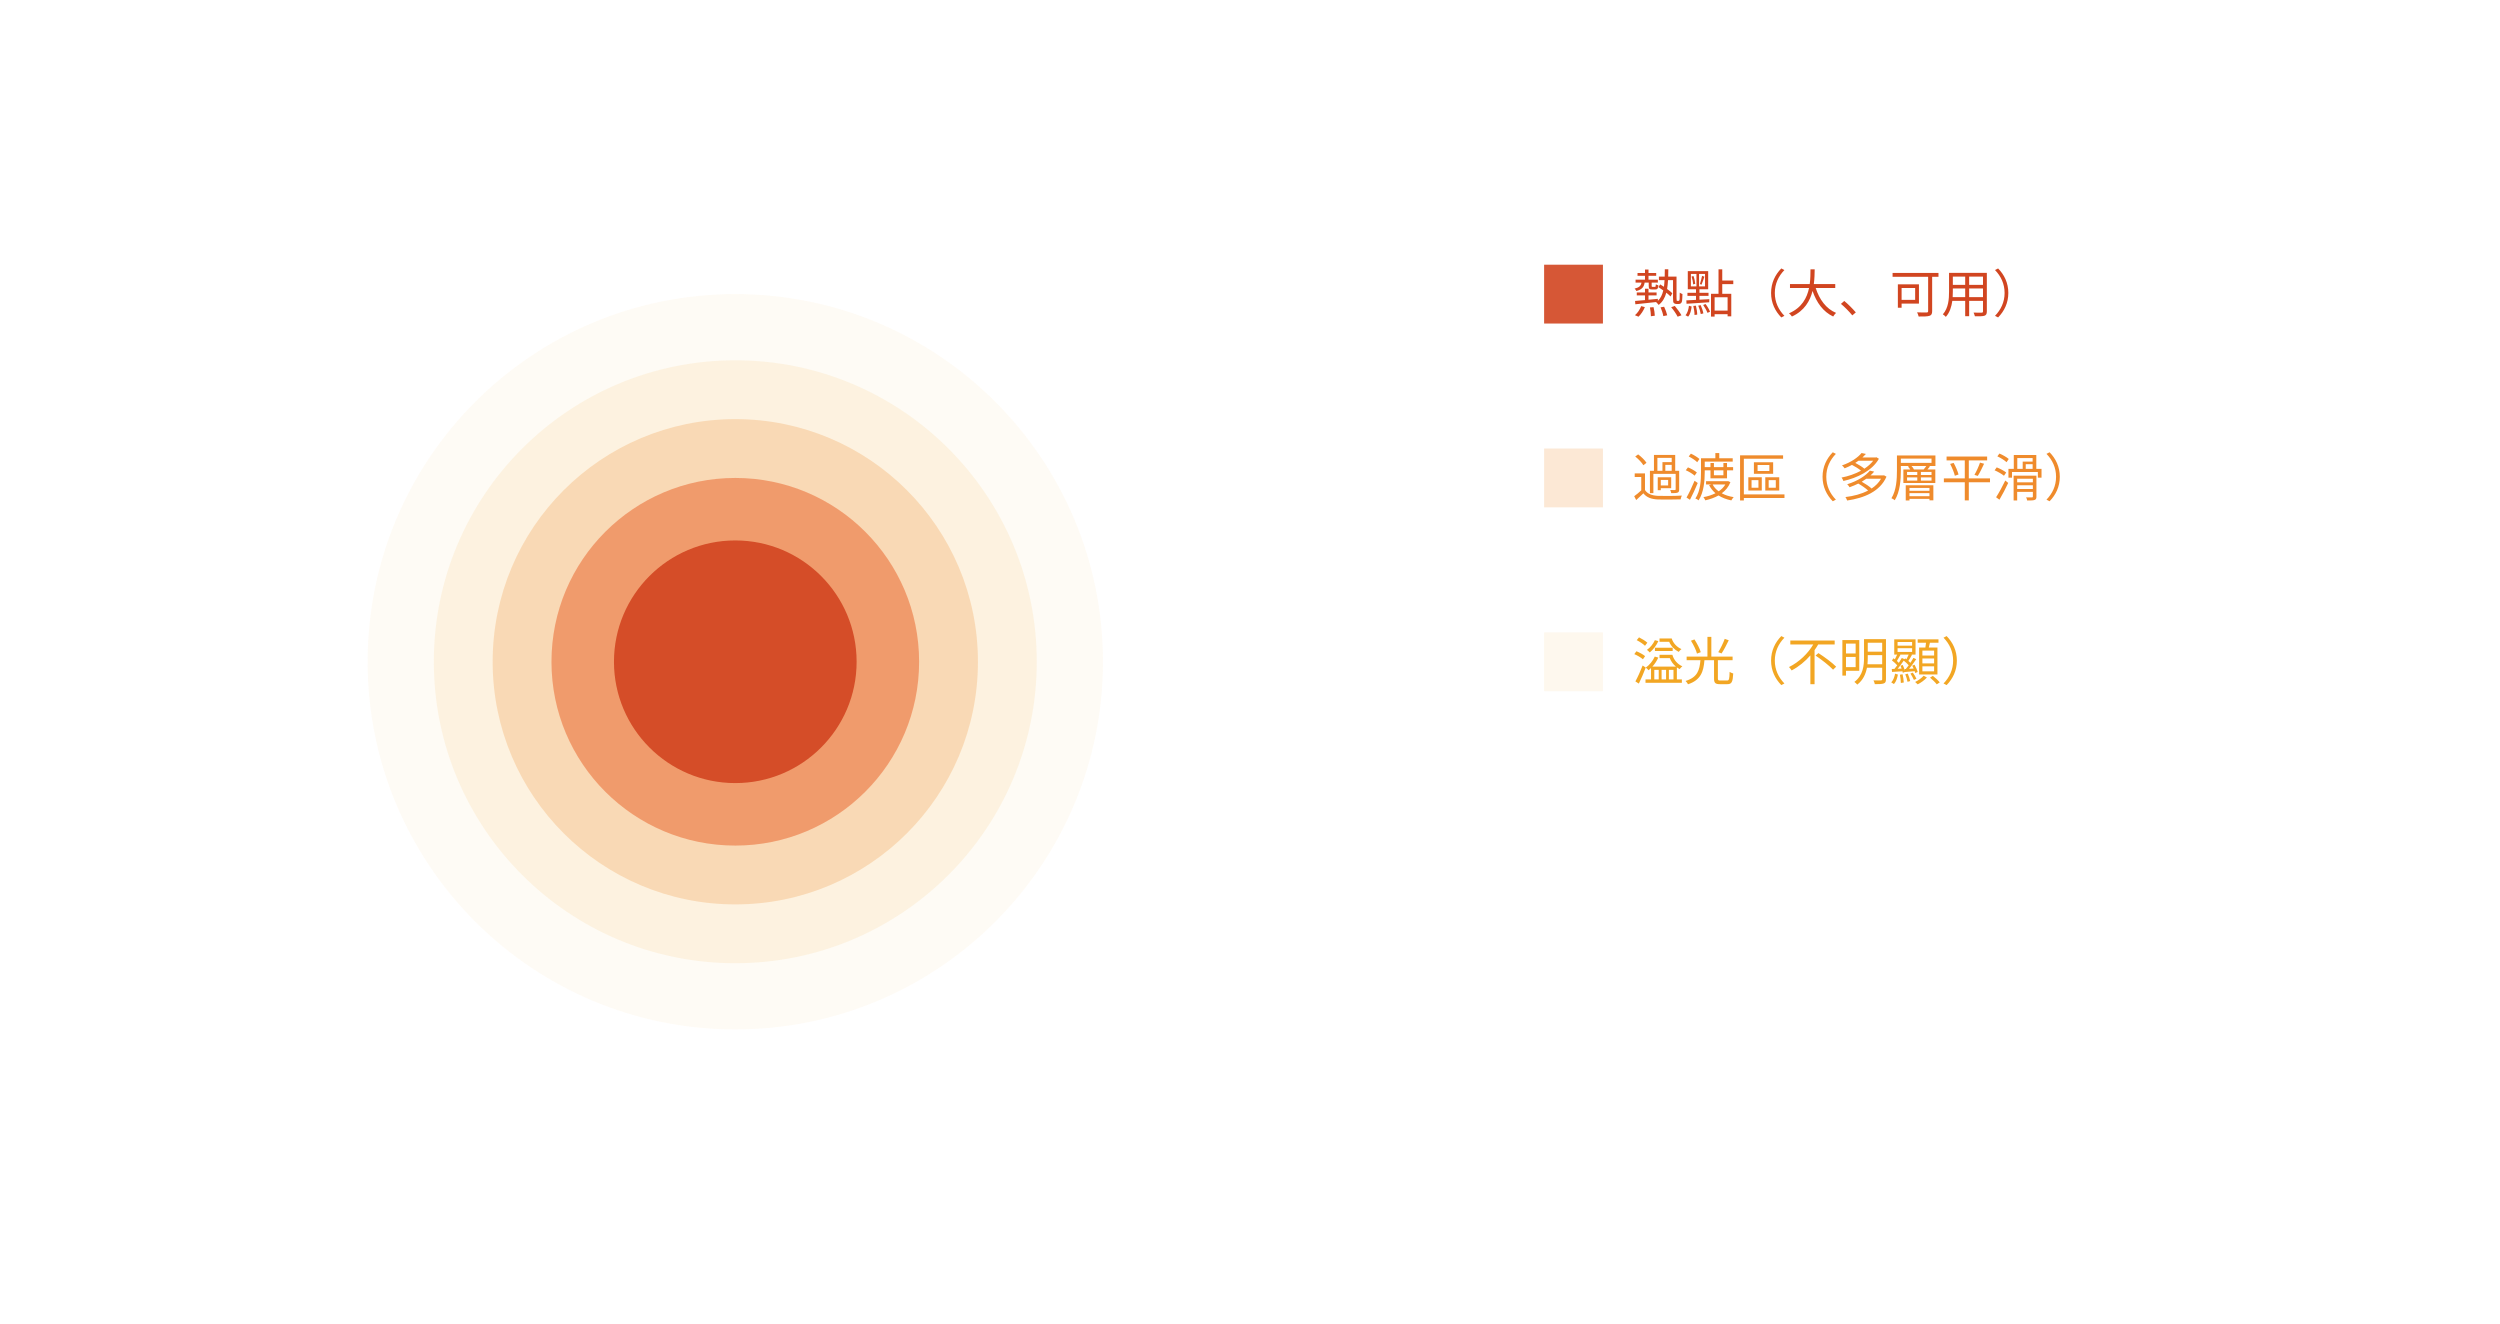
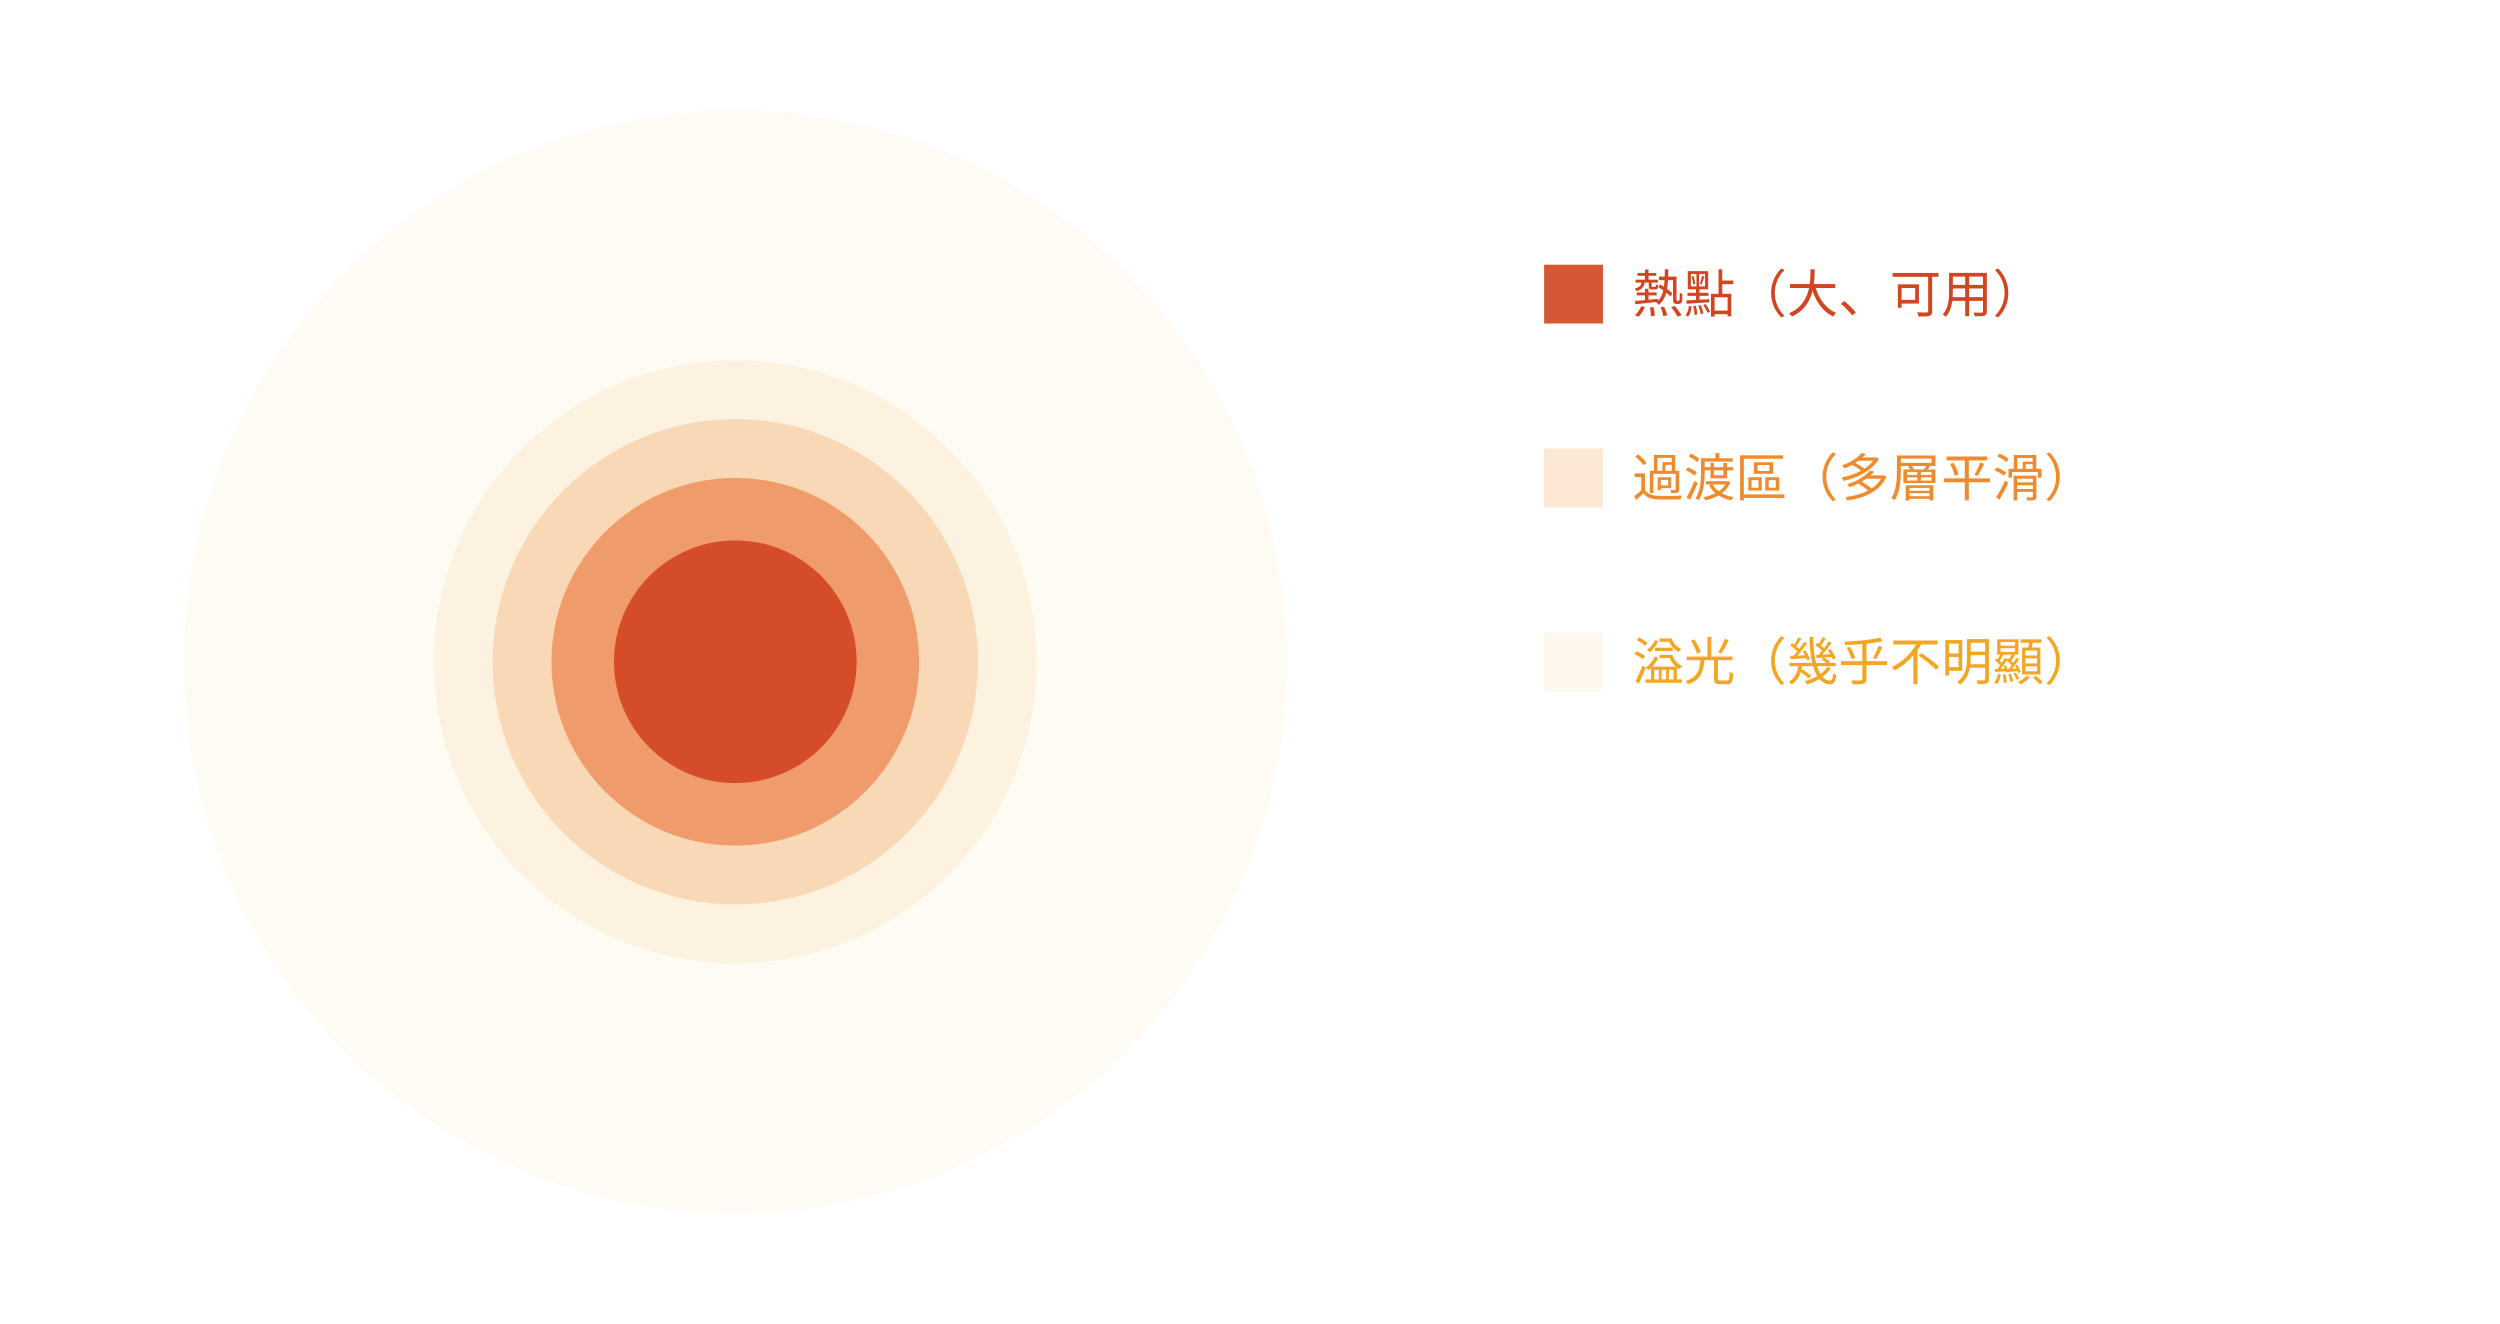
<svg xmlns="http://www.w3.org/2000/svg" viewBox="0 0 680 360">
-   <circle cx="200" cy="180" r="100" fill="#F2A623" opacity="0.05" />
+   <circle cx="200" cy="180" r="150" fill="#F2A623" opacity="0.05" />
  <circle cx="200" cy="180" r="82" fill="#F2A623" opacity="0.1" />
  <circle cx="200" cy="180" r="66" fill="#EF8B2C" opacity="0.24" />
  <circle cx="200" cy="180" r="50" fill="#E85D24" opacity="0.5" />
  <circle cx="200" cy="180" r="33" fill="#D14520" opacity="0.9" />
  <rect x="420" y="72" width="16" height="16" fill="#D14520" opacity="0.9" />
  <text x="444" y="85" font-size="14" fill="#D14520">熱點（大、可用）</text>
  <rect x="420" y="122" width="16" height="16" fill="#EF8B2C" opacity="0.2" />
  <text x="444" y="135" font-size="14" fill="#EF8B2C">過渡區（多層平滑）</text>
  <rect x="420" y="172" width="16" height="16" fill="#F2A623" opacity="0.08" />
-   <text x="444" y="185" font-size="14" fill="#F2A623">溢光（不明顯）</text>
+   <text x="444" y="185" font-size="14" fill="#F2A623">溢光（幾乎不明顯）</text>
</svg>
